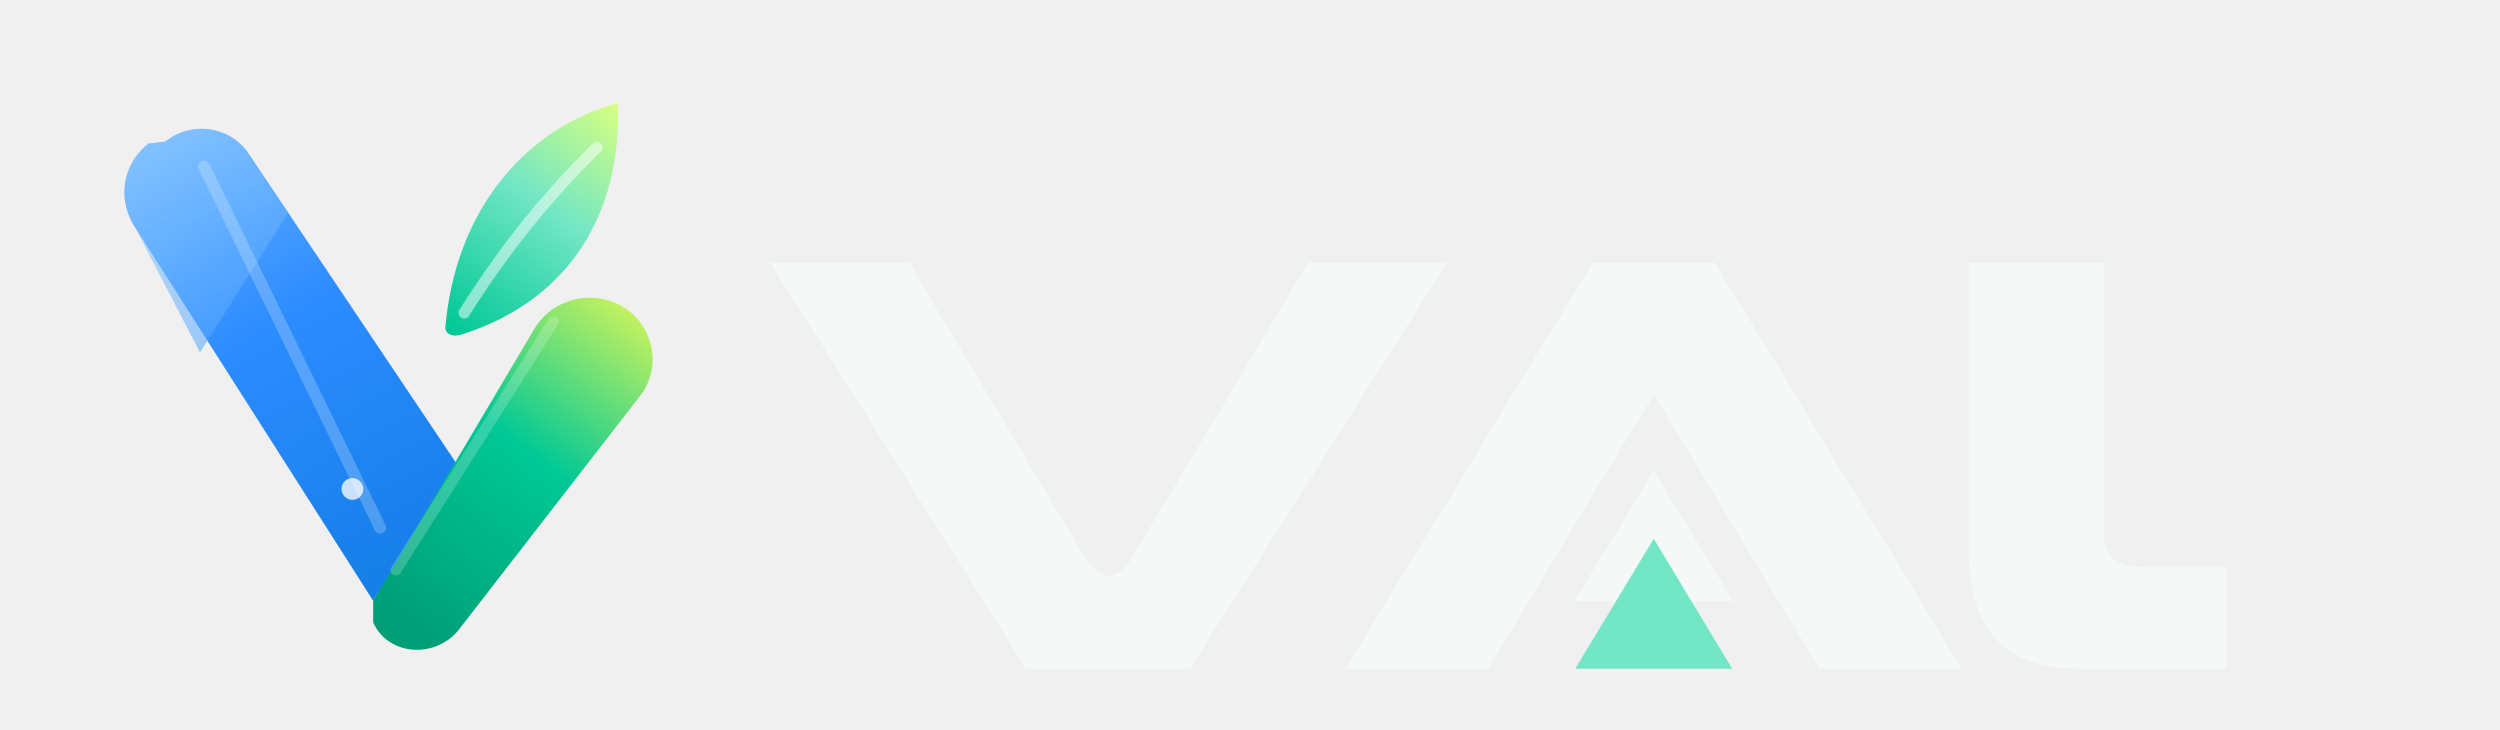
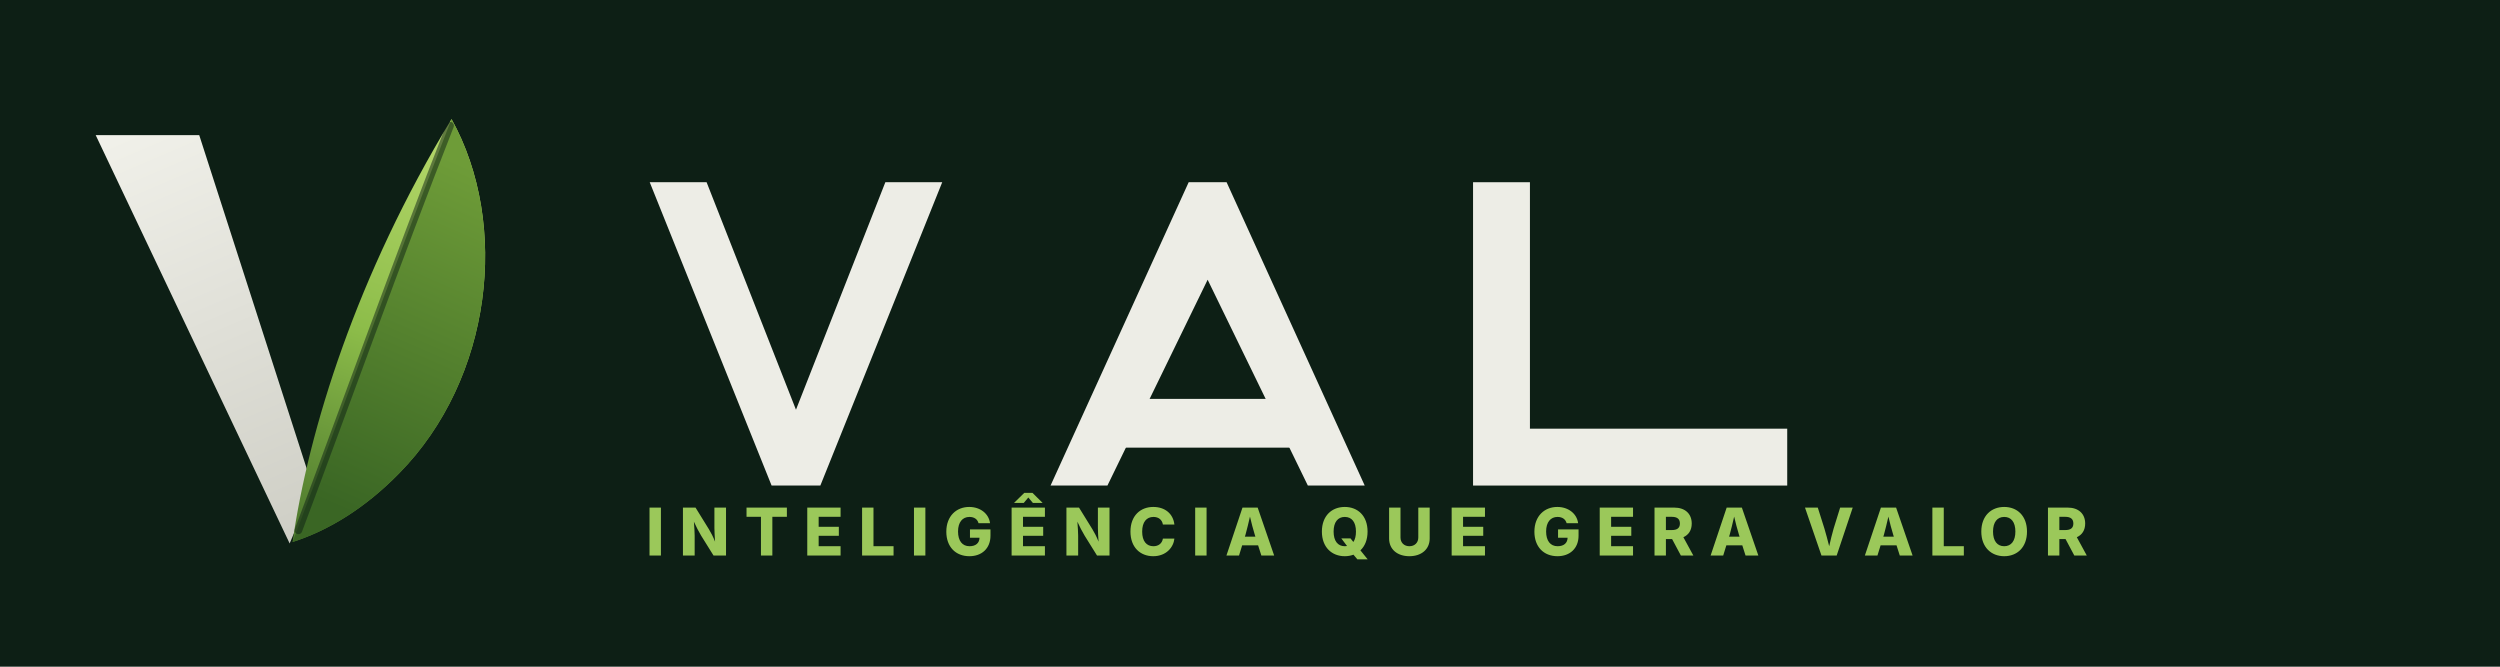
- <svg xmlns="http://www.w3.org/2000/svg" width="720" height="210" viewBox="0 0 720 210" fill="none" role="img" aria-labelledby="title">
+ <svg xmlns="http://www.w3.org/2000/svg" viewBox="0 0 360 96" fill="none" role="img" aria-labelledby="title">
+   <rect width="360" height="96" fill="#0D1F15" />
  <defs>
-     <linearGradient id="blue" x1="10" y1="7" x2="36" y2="53" gradientUnits="userSpaceOnUse">
-       <stop stop-color="#72B8FF" />
-       <stop offset=".48" stop-color="#2D8CFF" />
-       <stop offset="1" stop-color="#167FE8" />
+     <linearGradient id="dstem" x1="6" y1="4" x2="30" y2="60" gradientUnits="userSpaceOnUse">
+       <stop stop-color="#F1F1EA" />
+       <stop offset="1" stop-color="#CFCFC6" />
    </linearGradient>
-     <linearGradient id="fold" x1="11" y1="8" x2="29" y2="39" gradientUnits="userSpaceOnUse">
-       <stop stop-color="#9BD2FF" />
-       <stop offset="1" stop-color="#2D8CFF" />
+     <linearGradient id="dleaf" x1="52" y1="4" x2="32" y2="59" gradientUnits="userSpaceOnUse">
+       <stop stop-color="#B6D96B" />
+       <stop offset=".52" stop-color="#8CBC49" />
+       <stop offset="1" stop-color="#4E7A2E" />
    </linearGradient>
-     <linearGradient id="green" x1="32" y1="55" x2="56" y2="24" gradientUnits="userSpaceOnUse">
-       <stop stop-color="#009F78" />
-       <stop offset=".54" stop-color="#00C896" />
-       <stop offset="1" stop-color="#C8F25E" />
-     </linearGradient>
-     <linearGradient id="leaf" x1="41" y1="29" x2="58" y2="6" gradientUnits="userSpaceOnUse">
-       <stop stop-color="#00C896" />
-       <stop offset=".55" stop-color="#72E6C5" />
-       <stop offset="1" stop-color="#D9FF80" />
+     <linearGradient id="dshade" x1="56" y1="10" x2="36" y2="56" gradientUnits="userSpaceOnUse">
+       <stop stop-color="#6E9C38" />
+       <stop offset="1" stop-color="#3A6624" />
    </linearGradient>
  </defs>
-   <g transform="translate(12 12) scale(2.85)">
-     <path d="M12.5 10.1c2.6-2.1 6.5-1.6 8.4 1.2l21.2 31.6-8.6 13.6L9.4 18.7c-1.8-2.8-1.2-6.4 1.4-8.4l1.7-.2Z" fill="url(#blue)" />
-     <path d="M12.5 10.1c2.6-2.1 6.5-1.6 8.4 1.2l4 6-8.9 14.1-6.6-12.7c-1.8-2.8-1.2-6.4 1.4-8.4l1.7-.2Z" fill="url(#fold)" fill-opacity=".55" />
-     <path d="M33.5 56.5 49.8 29c1.8-3 5.7-4 8.8-2.3 3.1 1.8 4.1 5.8 2.1 8.8L42.4 59.1c-2.3 3.3-7.3 3.1-8.9-.4v-2.2Z" fill="url(#green)" />
-     <path d="M40.8 28.8C41.8 17.4 48.5 8.9 58.2 6.2c.5 10.7-4.6 19.9-15.8 23.4-.9.3-1.7-.1-1.6-.8Z" fill="url(#leaf)" />
-     <path d="M42.7 27.4c4.3-6.8 8.7-12.1 13.4-16.7" stroke="#fff" stroke-opacity=".5" stroke-width="1.15" stroke-linecap="round" />
-     <path d="M16.4 12.6 34.2 49.1" stroke="#fff" stroke-opacity=".22" stroke-width="1.2" stroke-linecap="round" />
-     <path d="M35.8 53.4 51.7 28.3" stroke="#fff" stroke-opacity=".2" stroke-width="1.1" stroke-linecap="round" />
-     <circle cx="31.4" cy="45.2" r="1.1" fill="#fff" fill-opacity=".76" />
+   <g transform="translate(10 14) scale(1.05)">
+     <path d="M3.6 5.2H17.8L33.4 53.6L30.2 61.2Z" fill="url(#dstem)" />
+     <path d="M30.6 61C32.8 45.6 39.4 24.4 52.4 3C60.4 17.4 58 38.6 45.2 51.6C40.6 56.3 35.6 59.4 30.6 61Z" fill="url(#dleaf)" />
+     <path d="M52.4 3C60.4 17.4 58 38.6 45.2 51.6C40.6 56.3 35.6 59.4 30.6 61C36.9 44.4 44.6 22.9 52.4 3Z" fill="url(#dshade)" />
+     <path d="M31.4 59.4C37.5 43.2 45 22.2 52.2 3.9" stroke="#0D1F15" stroke-opacity=".5" stroke-width="1.05" stroke-linecap="round" fill="none" />
  </g>
-   <g transform="translate(214 60) scale(1.95)">
-     <path d="M4 8h20.5l26 43.5c2.2 3.7 4.8 3.7 7 0L83.5 8H104L66 68H41.8L4 8Z" fill="#F4F8F6" />
-     <path fill-rule="evenodd" clip-rule="evenodd" d="M89 68 125.5 8h18L180 68h-21l-24.5-40.5L110 68H89Zm33.8-10h23.4l-11.7-19.3L122.8 58Z" fill="#F4F8F6" />
-     <path d="m134.5 48.8 11.6 19.2h-23.2l11.6-19.2Z" fill="#72E6C5" />
-     <path d="M181 8h20v40c0 3.5 1.8 5 6.2 5H219v15h-21.8C186.4 68 181 62.3 181 50V8Z" fill="#F4F8F6" />
+   <g transform="translate(92 20) scale(.78)">
+     <path d="M2 8H12.5L29 50L45.5 8H56L33.5 64H24.5Z" fill="#EDEDE6" />
+     <path d="M76 64L101.5 8H108.5L134 64H123.5L105 26L86.5 64Z" fill="#EDEDE6" />
+     <path d="M88 48H122V57H88Z" fill="#EDEDE6" />
+     <path d="M154 8H164.5V53.5H212V64H154Z" fill="#EDEDE6" />
  </g>
+   <text x="93" y="80" fill="#9BC85A" font-family="Manrope, Inter, ui-sans-serif, system-ui, sans-serif" font-size="9.5" font-weight="800" letter-spacing="2.1">INTELIGÊNCIA QUE GERA VALOR</text>
</svg>
